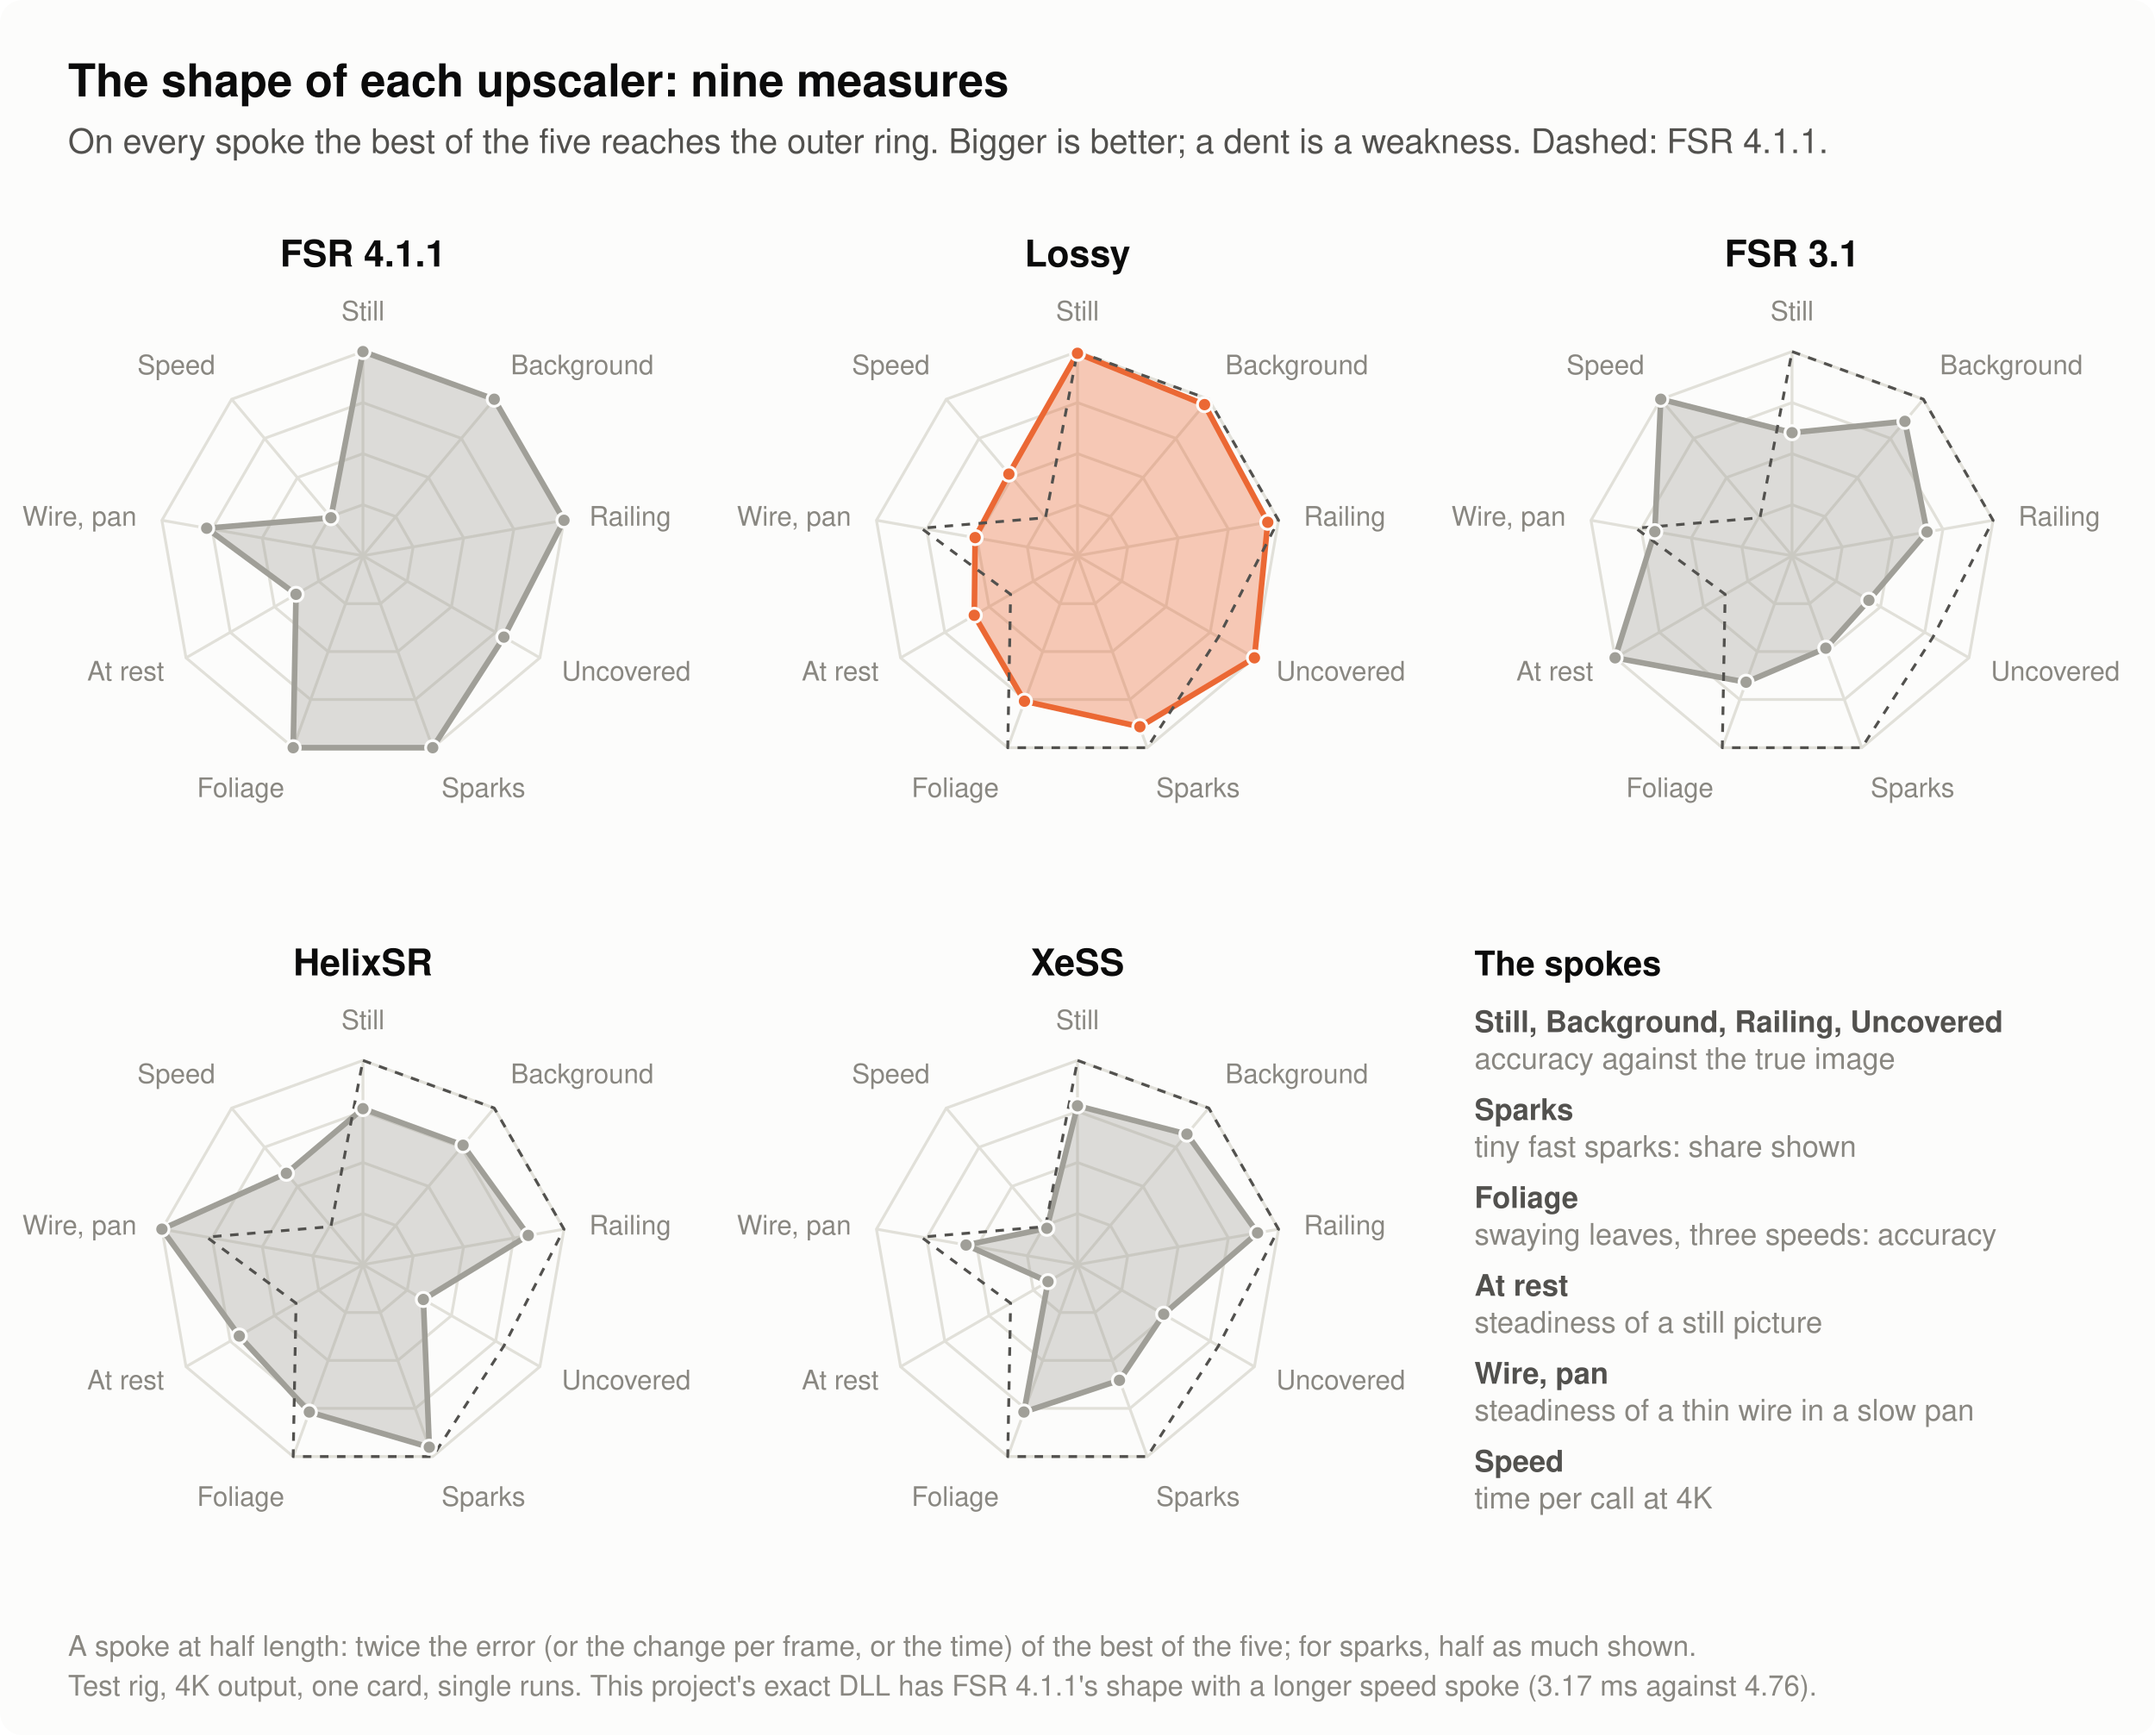
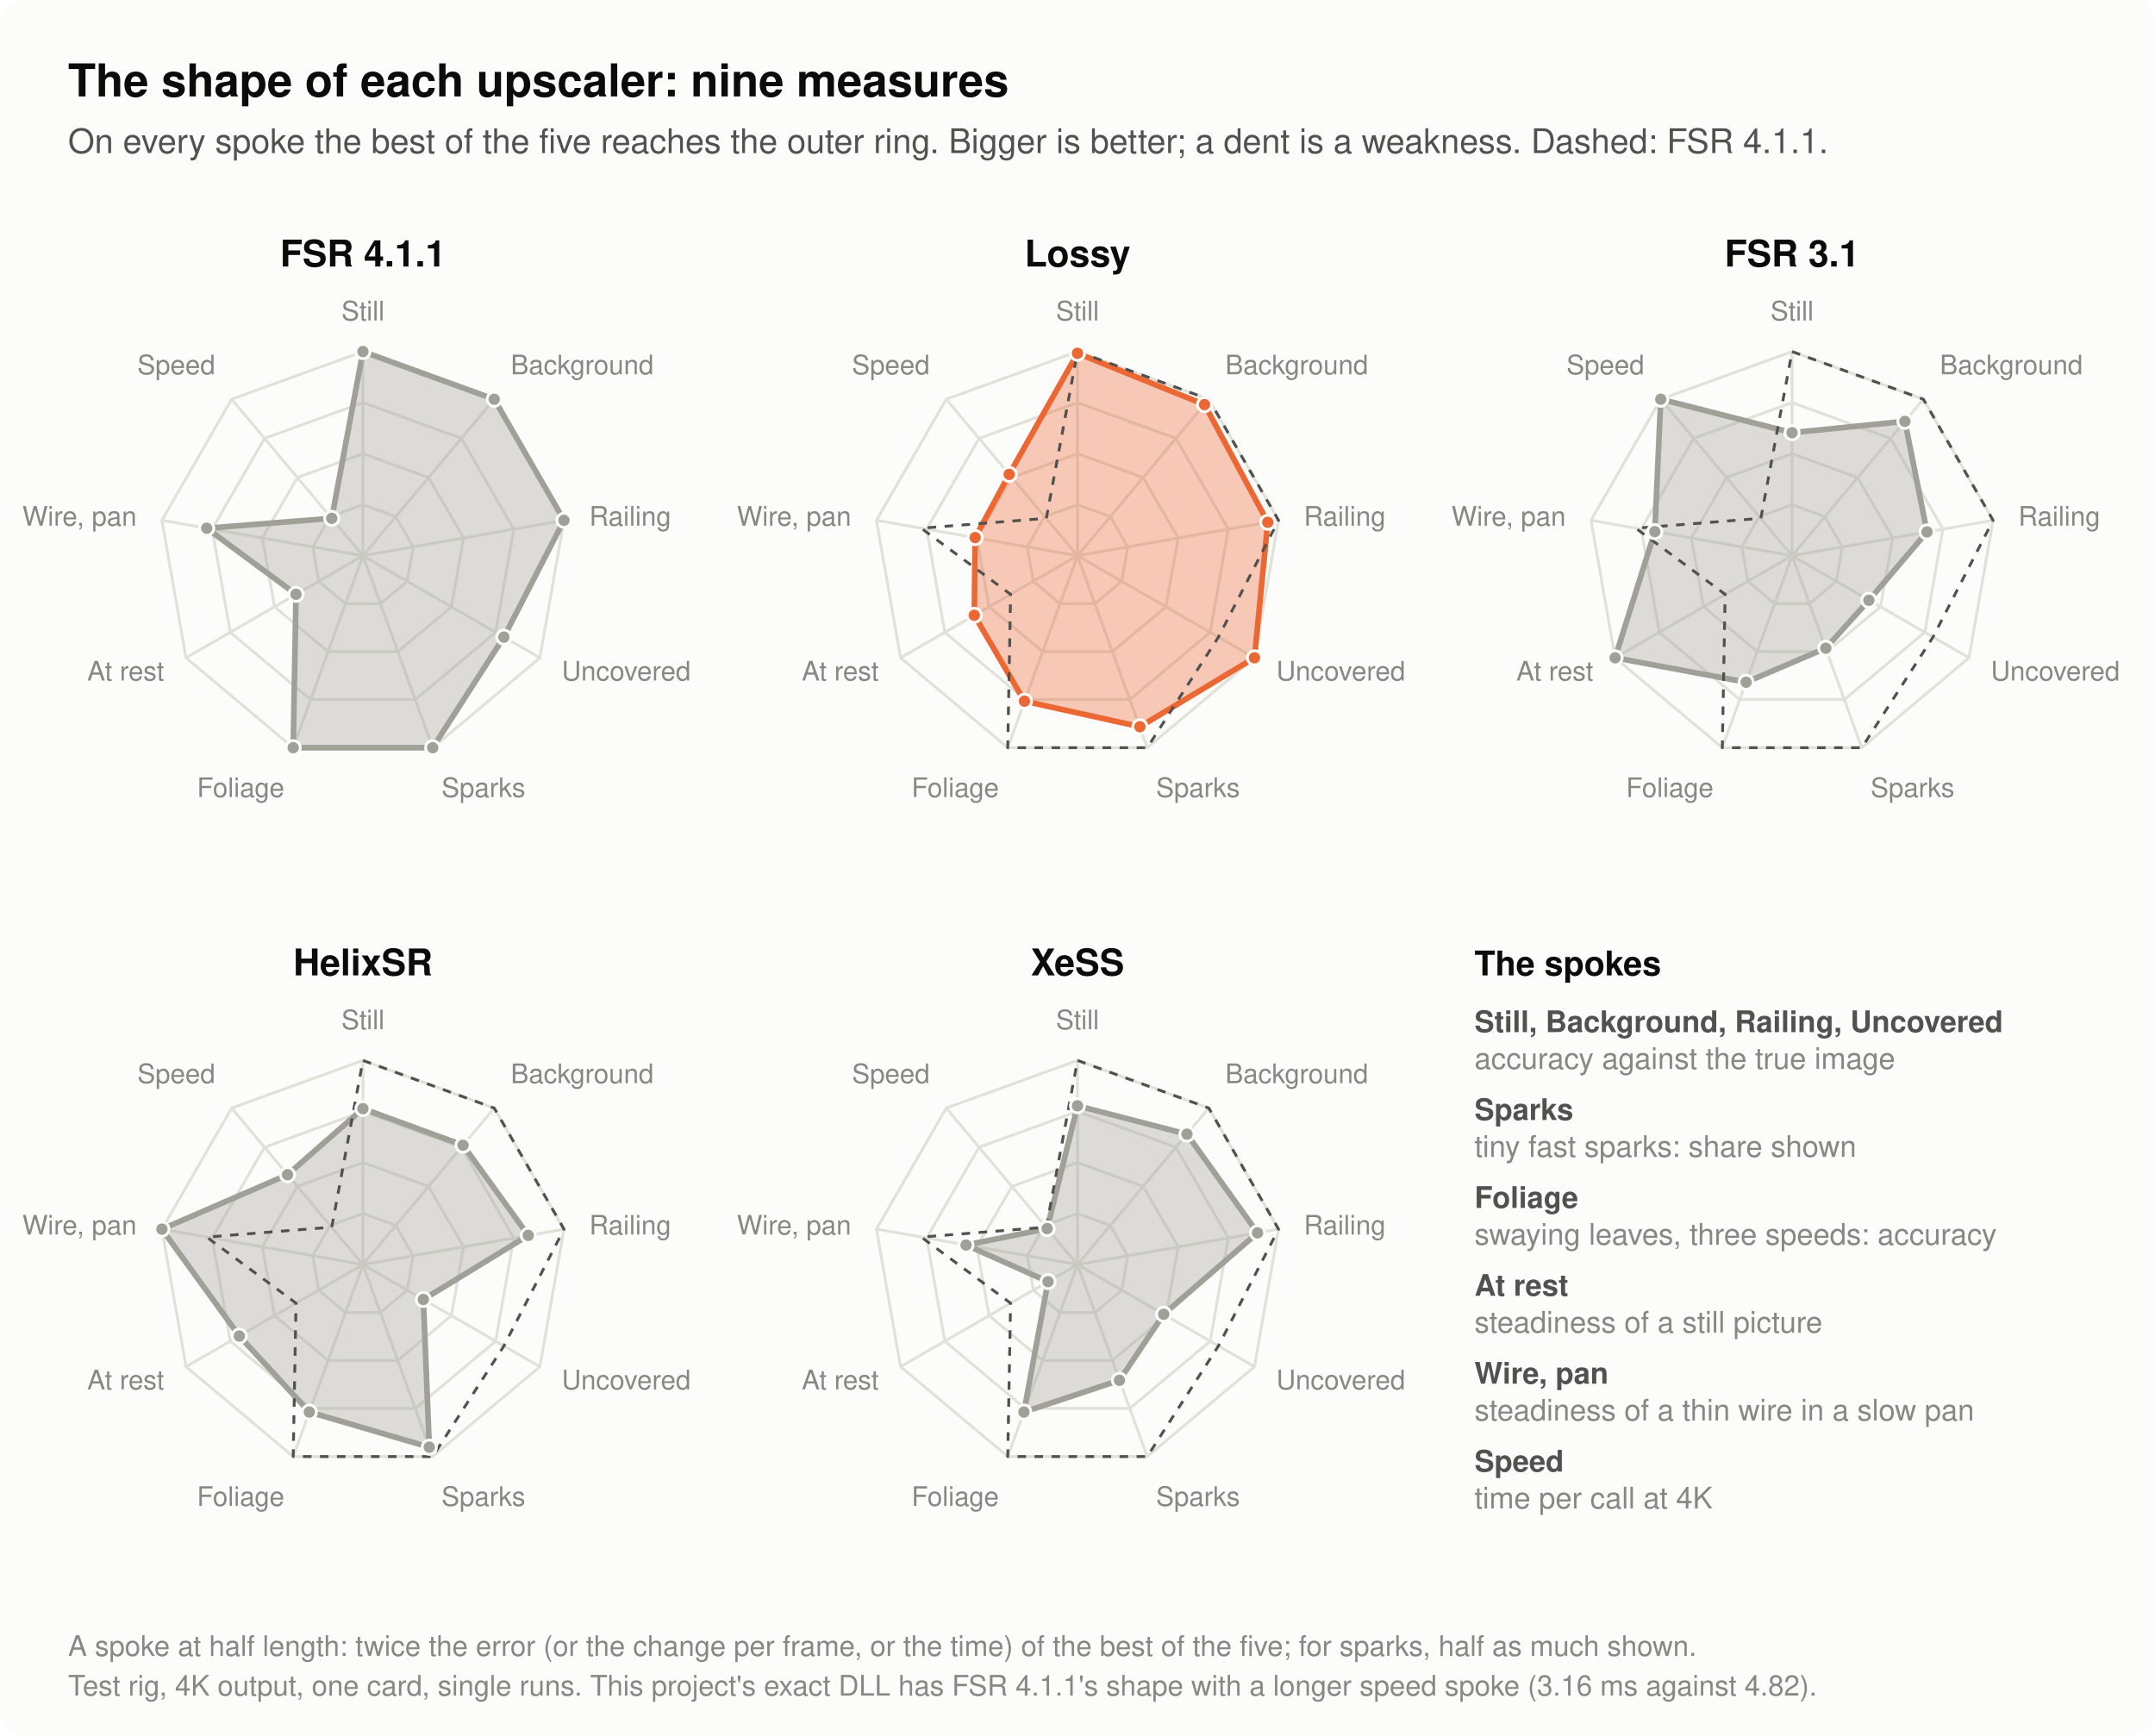
- <svg xmlns="http://www.w3.org/2000/svg" width="760" height="612" viewBox="0 0 760 612" role="img" aria-label="Five radar charts, one per upscaler, each with nine spokes; on every spoke the best of the five reaches the outer ring and the others reach in proportion to it, so a larger shape is better and a dent is a weakness. Still picture: accuracy (dB): FSR 4.1.1 44.33 dB, Lossy 44.26 dB, FSR 3.1 39.94 dB, HelixSR 41.99 dB, XeSS 42.14 dB. Moving background: accuracy (dB): FSR 4.1.1 49.27 dB, Lossy 48.98 dB, FSR 3.1 47.95 dB, HelixSR 46.92 dB, XeSS 47.70 dB. Thin railing in motion: accuracy (dB): FSR 4.1.1 41.82 dB, Lossy 41.34 dB, FSR 3.1 38.36 dB, HelixSR 40.12 dB, XeSS 40.86 dB. Areas a moving object has just uncovered: accuracy (dB): FSR 4.1.1 34.48 dB, Lossy 36.45 dB, FSR 3.1 29.22 dB, HelixSR 27.11 dB, XeSS 30.20 dB. Tiny fast sparks: share of their brightness shown (%): FSR 4.1.1 83%, Lossy 74%, FSR 3.1 40%, HelixSR 79%, XeSS 50%. Leaves swaying without motion vectors, mean of three sway speeds: error (of 255): FSR 4.1.1 11.0, Lossy 14.5, FSR 3.1 16.7, HelixSR 14.3, XeSS 14.3. Still picture: change per frame (of 255): FSR 4.1.1 0.037, Lossy 0.024, FSR 3.1 0.014, HelixSR 0.020, XeSS 0.084. Thin wire under a slow pan: change per frame (of 255): FSR 4.1.1 7.2, Lossy 11.0, FSR 3.1 8.2, HelixSR 5.6, XeSS 10.1. Time per upscale call at 3840x2160 (ms): FSR 4.1.1 4.76 ms, Lossy 2.22 ms, FSR 3.1 1.16 ms, HelixSR 1.99 ms, XeSS 4.98 ms.">
+ <svg xmlns="http://www.w3.org/2000/svg" width="760" height="612" viewBox="0 0 760 612" role="img" aria-label="Five radar charts, one per upscaler, each with nine spokes; on every spoke the best of the five reaches the outer ring and the others reach in proportion to it, so a larger shape is better and a dent is a weakness. Still picture: accuracy (dB): FSR 4.1.1 44.33 dB, Lossy 44.26 dB, FSR 3.1 39.94 dB, HelixSR 41.99 dB, XeSS 42.14 dB. Moving background: accuracy (dB): FSR 4.1.1 49.27 dB, Lossy 48.98 dB, FSR 3.1 47.95 dB, HelixSR 46.92 dB, XeSS 47.70 dB. Thin railing in motion: accuracy (dB): FSR 4.1.1 41.82 dB, Lossy 41.34 dB, FSR 3.1 38.36 dB, HelixSR 40.12 dB, XeSS 40.86 dB. Areas a moving object has just uncovered: accuracy (dB): FSR 4.1.1 34.48 dB, Lossy 36.45 dB, FSR 3.1 29.22 dB, HelixSR 27.11 dB, XeSS 30.20 dB. Tiny fast sparks: share of their brightness shown (%): FSR 4.1.1 83%, Lossy 74%, FSR 3.1 40%, HelixSR 79%, XeSS 50%. Leaves swaying without motion vectors, mean of three sway speeds: error (of 255): FSR 4.1.1 11.0, Lossy 14.5, FSR 3.1 16.7, HelixSR 14.3, XeSS 14.3. Still picture: change per frame (of 255): FSR 4.1.1 0.037, Lossy 0.024, FSR 3.1 0.014, HelixSR 0.020, XeSS 0.084. Thin wire under a slow pan: change per frame (of 255): FSR 4.1.1 7.2, Lossy 11.0, FSR 3.1 8.2, HelixSR 5.6, XeSS 10.1. Time per upscale call at 3840x2160 (ms): FSR 4.1.1 4.82 ms, Lossy 2.21 ms, FSR 3.1 1.15 ms, HelixSR 2.00 ms, XeSS 4.99 ms.">
  <rect x="0.0" y="0.0" width="760.0" height="612.0" rx="8" fill="#fcfcfb" />
  <text x="24.0" y="34.0" font-family="-apple-system, 'Segoe UI', Helvetica, Arial, sans-serif" font-size="16" font-weight="600" text-anchor="start" fill="#0b0b0b">The shape of each upscaler: nine measures</text>
  <text x="24.0" y="54.0" font-family="-apple-system, 'Segoe UI', Helvetica, Arial, sans-serif" font-size="12" text-anchor="start" fill="#52514e">On every spoke the best of the five reaches the outer ring. Bigger is better; a dent is a weakness. Dashed: FSR 4.1.1.</text>
  <text x="128.0" y="94.0" font-family="-apple-system, 'Segoe UI', Helvetica, Arial, sans-serif" font-size="13" font-weight="600" text-anchor="middle" fill="#0b0b0b">FSR 4.1.1</text>
  <polygon points="128.0,178.0 139.6,182.2 145.7,192.9 143.6,205.0 134.2,212.9 121.8,212.9 112.4,205.0 110.3,192.9 116.4,182.2" fill="none" stroke="#e1e0d9" stroke-width="1" />
  <polygon points="128.0,160.0 151.1,168.4 163.5,189.7 159.2,214.0 140.3,229.8 115.7,229.8 96.8,214.0 92.5,189.7 104.9,168.4" fill="none" stroke="#e1e0d9" stroke-width="1" />
  <polygon points="128.0,142.0 162.7,154.6 181.2,186.6 174.8,223.0 146.5,246.7 109.5,246.7 81.2,223.0 74.8,186.6 93.3,154.6" fill="none" stroke="#e1e0d9" stroke-width="1" />
  <polygon points="128.0,124.0 174.3,140.8 198.9,183.5 190.4,232.0 152.6,263.7 103.4,263.7 65.6,232.0 57.1,183.5 81.7,140.8" fill="none" stroke="#e1e0d9" stroke-width="1" />
  <line x1="128.0" y1="196.0" x2="128.0" y2="124.0" stroke="#e1e0d9" stroke-width="1" />
  <line x1="128.0" y1="196.0" x2="174.3" y2="140.8" stroke="#e1e0d9" stroke-width="1" />
  <line x1="128.0" y1="196.0" x2="198.9" y2="183.5" stroke="#e1e0d9" stroke-width="1" />
  <line x1="128.0" y1="196.0" x2="190.4" y2="232.0" stroke="#e1e0d9" stroke-width="1" />
  <line x1="128.0" y1="196.0" x2="152.6" y2="263.7" stroke="#e1e0d9" stroke-width="1" />
  <line x1="128.0" y1="196.0" x2="103.4" y2="263.7" stroke="#e1e0d9" stroke-width="1" />
  <line x1="128.0" y1="196.0" x2="65.6" y2="232.0" stroke="#e1e0d9" stroke-width="1" />
  <line x1="128.0" y1="196.0" x2="57.1" y2="183.5" stroke="#e1e0d9" stroke-width="1" />
  <line x1="128.0" y1="196.0" x2="81.7" y2="140.8" stroke="#e1e0d9" stroke-width="1" />
-   <polygon points="128.0,124.0 174.3,140.8 198.9,183.5 177.7,224.7 152.6,263.7 103.4,263.7 104.4,209.6 72.9,186.3 116.7,182.6" fill="#a09f98" fill-opacity="0.35" stroke="#a09f98" stroke-width="2" stroke-linejoin="round" />
+   <polygon points="128.0,124.0 174.3,140.8 198.9,183.5 177.7,224.7 152.6,263.7 103.4,263.7 104.4,209.6 72.9,186.3 117.0,182.8" fill="#a09f98" fill-opacity="0.35" stroke="#a09f98" stroke-width="2" stroke-linejoin="round" />
  <circle cx="128.0" cy="124.0" r="2.5" fill="#a09f98" stroke="#fcfcfb" stroke-width="1" />
  <circle cx="174.3" cy="140.8" r="2.5" fill="#a09f98" stroke="#fcfcfb" stroke-width="1" />
  <circle cx="198.9" cy="183.5" r="2.5" fill="#a09f98" stroke="#fcfcfb" stroke-width="1" />
  <circle cx="177.7" cy="224.7" r="2.5" fill="#a09f98" stroke="#fcfcfb" stroke-width="1" />
  <circle cx="152.6" cy="263.7" r="2.5" fill="#a09f98" stroke="#fcfcfb" stroke-width="1" />
  <circle cx="103.4" cy="263.7" r="2.5" fill="#a09f98" stroke="#fcfcfb" stroke-width="1" />
  <circle cx="104.4" cy="209.6" r="2.5" fill="#a09f98" stroke="#fcfcfb" stroke-width="1" />
  <circle cx="72.9" cy="186.3" r="2.5" fill="#a09f98" stroke="#fcfcfb" stroke-width="1" />
-   <circle cx="116.7" cy="182.6" r="2.5" fill="#a09f98" stroke="#fcfcfb" stroke-width="1" />
+   <circle cx="117.0" cy="182.8" r="2.5" fill="#a09f98" stroke="#fcfcfb" stroke-width="1" />
  <text x="128.0" y="113.0" font-family="-apple-system, 'Segoe UI', Helvetica, Arial, sans-serif" font-size="9.5" text-anchor="middle" fill="#898781">Still</text>
  <text x="180.1" y="132.0" font-family="-apple-system, 'Segoe UI', Helvetica, Arial, sans-serif" font-size="9.5" text-anchor="start" fill="#898781">Background</text>
  <text x="207.8" y="185.4" font-family="-apple-system, 'Segoe UI', Helvetica, Arial, sans-serif" font-size="9.5" text-anchor="start" fill="#898781">Railing</text>
  <text x="198.1" y="240.0" font-family="-apple-system, 'Segoe UI', Helvetica, Arial, sans-serif" font-size="9.5" text-anchor="start" fill="#898781">Uncovered</text>
  <text x="155.7" y="281.1" font-family="-apple-system, 'Segoe UI', Helvetica, Arial, sans-serif" font-size="9.5" text-anchor="start" fill="#898781">Sparks</text>
  <text x="100.3" y="281.1" font-family="-apple-system, 'Segoe UI', Helvetica, Arial, sans-serif" font-size="9.5" text-anchor="end" fill="#898781">Foliage</text>
  <text x="57.9" y="240.0" font-family="-apple-system, 'Segoe UI', Helvetica, Arial, sans-serif" font-size="9.5" text-anchor="end" fill="#898781">At rest</text>
  <text x="48.2" y="185.4" font-family="-apple-system, 'Segoe UI', Helvetica, Arial, sans-serif" font-size="9.5" text-anchor="end" fill="#898781">Wire, pan</text>
  <text x="75.9" y="132.0" font-family="-apple-system, 'Segoe UI', Helvetica, Arial, sans-serif" font-size="9.5" text-anchor="end" fill="#898781">Speed</text>
  <text x="380.0" y="94.0" font-family="-apple-system, 'Segoe UI', Helvetica, Arial, sans-serif" font-size="13" font-weight="600" text-anchor="middle" fill="#0b0b0b">Lossy</text>
  <polygon points="380.0,178.0 391.6,182.2 397.7,192.9 395.6,205.0 386.2,212.9 373.8,212.9 364.4,205.0 362.3,192.9 368.4,182.2" fill="none" stroke="#e1e0d9" stroke-width="1" />
  <polygon points="380.0,160.0 403.1,168.4 415.5,189.7 411.2,214.0 392.3,229.8 367.7,229.8 348.8,214.0 344.5,189.7 356.9,168.4" fill="none" stroke="#e1e0d9" stroke-width="1" />
  <polygon points="380.0,142.0 414.7,154.6 433.2,186.6 426.8,223.0 398.5,246.7 361.5,246.7 333.2,223.0 326.8,186.6 345.3,154.6" fill="none" stroke="#e1e0d9" stroke-width="1" />
  <polygon points="380.0,124.0 426.3,140.8 450.9,183.5 442.4,232.0 404.6,263.7 355.4,263.7 317.6,232.0 309.1,183.5 333.7,140.8" fill="none" stroke="#e1e0d9" stroke-width="1" />
  <line x1="380.0" y1="196.0" x2="380.0" y2="124.0" stroke="#e1e0d9" stroke-width="1" />
  <line x1="380.0" y1="196.0" x2="426.3" y2="140.8" stroke="#e1e0d9" stroke-width="1" />
  <line x1="380.0" y1="196.0" x2="450.9" y2="183.5" stroke="#e1e0d9" stroke-width="1" />
  <line x1="380.0" y1="196.0" x2="442.4" y2="232.0" stroke="#e1e0d9" stroke-width="1" />
  <line x1="380.0" y1="196.0" x2="404.6" y2="263.7" stroke="#e1e0d9" stroke-width="1" />
  <line x1="380.0" y1="196.0" x2="355.4" y2="263.7" stroke="#e1e0d9" stroke-width="1" />
  <line x1="380.0" y1="196.0" x2="317.6" y2="232.0" stroke="#e1e0d9" stroke-width="1" />
  <line x1="380.0" y1="196.0" x2="309.1" y2="183.5" stroke="#e1e0d9" stroke-width="1" />
  <line x1="380.0" y1="196.0" x2="333.7" y2="140.8" stroke="#e1e0d9" stroke-width="1" />
-   <polygon points="380.0,124.6 424.8,142.7 447.1,184.2 442.4,232.0 402.0,256.3 361.3,247.3 343.6,217.0 343.9,189.6 355.8,167.2" fill="#eb6834" fill-opacity="0.35" stroke="#eb6834" stroke-width="2" stroke-linejoin="round" />
-   <polygon points="380.0,124.0 426.3,140.8 450.9,183.5 429.7,224.7 404.6,263.7 355.4,263.7 356.4,209.6 324.9,186.3 368.7,182.6" fill="none" stroke="#52514e" stroke-width="1" stroke-dasharray="3 3" stroke-linejoin="round" />
+   <polygon points="380.0,124.6 424.8,142.7 447.1,184.2 442.4,232.0 402.0,256.3 361.3,247.3 343.6,217.0 343.9,189.6 355.9,167.3" fill="#eb6834" fill-opacity="0.35" stroke="#eb6834" stroke-width="2" stroke-linejoin="round" />
+   <polygon points="380.0,124.0 426.3,140.8 450.9,183.5 429.7,224.7 404.6,263.7 355.4,263.7 356.4,209.6 324.9,186.3 369.0,182.8" fill="none" stroke="#52514e" stroke-width="1" stroke-dasharray="3 3" stroke-linejoin="round" />
  <circle cx="380.0" cy="124.6" r="2.5" fill="#eb6834" stroke="#fcfcfb" stroke-width="1" />
  <circle cx="424.8" cy="142.7" r="2.5" fill="#eb6834" stroke="#fcfcfb" stroke-width="1" />
  <circle cx="447.1" cy="184.2" r="2.5" fill="#eb6834" stroke="#fcfcfb" stroke-width="1" />
  <circle cx="442.4" cy="232.0" r="2.5" fill="#eb6834" stroke="#fcfcfb" stroke-width="1" />
  <circle cx="402.0" cy="256.3" r="2.5" fill="#eb6834" stroke="#fcfcfb" stroke-width="1" />
  <circle cx="361.3" cy="247.3" r="2.5" fill="#eb6834" stroke="#fcfcfb" stroke-width="1" />
  <circle cx="343.6" cy="217.0" r="2.5" fill="#eb6834" stroke="#fcfcfb" stroke-width="1" />
  <circle cx="343.9" cy="189.6" r="2.5" fill="#eb6834" stroke="#fcfcfb" stroke-width="1" />
-   <circle cx="355.8" cy="167.2" r="2.5" fill="#eb6834" stroke="#fcfcfb" stroke-width="1" />
+   <circle cx="355.9" cy="167.3" r="2.5" fill="#eb6834" stroke="#fcfcfb" stroke-width="1" />
  <text x="380.0" y="113.0" font-family="-apple-system, 'Segoe UI', Helvetica, Arial, sans-serif" font-size="9.5" text-anchor="middle" fill="#898781">Still</text>
  <text x="432.1" y="132.0" font-family="-apple-system, 'Segoe UI', Helvetica, Arial, sans-serif" font-size="9.5" text-anchor="start" fill="#898781">Background</text>
  <text x="459.8" y="185.4" font-family="-apple-system, 'Segoe UI', Helvetica, Arial, sans-serif" font-size="9.5" text-anchor="start" fill="#898781">Railing</text>
  <text x="450.1" y="240.0" font-family="-apple-system, 'Segoe UI', Helvetica, Arial, sans-serif" font-size="9.5" text-anchor="start" fill="#898781">Uncovered</text>
  <text x="407.7" y="281.1" font-family="-apple-system, 'Segoe UI', Helvetica, Arial, sans-serif" font-size="9.5" text-anchor="start" fill="#898781">Sparks</text>
  <text x="352.3" y="281.1" font-family="-apple-system, 'Segoe UI', Helvetica, Arial, sans-serif" font-size="9.5" text-anchor="end" fill="#898781">Foliage</text>
  <text x="309.9" y="240.0" font-family="-apple-system, 'Segoe UI', Helvetica, Arial, sans-serif" font-size="9.5" text-anchor="end" fill="#898781">At rest</text>
  <text x="300.2" y="185.4" font-family="-apple-system, 'Segoe UI', Helvetica, Arial, sans-serif" font-size="9.5" text-anchor="end" fill="#898781">Wire, pan</text>
  <text x="327.9" y="132.0" font-family="-apple-system, 'Segoe UI', Helvetica, Arial, sans-serif" font-size="9.5" text-anchor="end" fill="#898781">Speed</text>
  <text x="632.0" y="94.0" font-family="-apple-system, 'Segoe UI', Helvetica, Arial, sans-serif" font-size="13" font-weight="600" text-anchor="middle" fill="#0b0b0b">FSR 3.1</text>
  <polygon points="632.0,178.0 643.6,182.2 649.7,192.9 647.6,205.0 638.2,212.9 625.8,212.9 616.4,205.0 614.3,192.9 620.4,182.2" fill="none" stroke="#e1e0d9" stroke-width="1" />
  <polygon points="632.0,160.0 655.1,168.4 667.5,189.7 663.2,214.0 644.3,229.8 619.7,229.8 600.8,214.0 596.5,189.7 608.9,168.4" fill="none" stroke="#e1e0d9" stroke-width="1" />
  <polygon points="632.0,142.0 666.7,154.6 685.2,186.6 678.8,223.0 650.5,246.7 613.5,246.7 585.2,223.0 578.8,186.6 597.3,154.6" fill="none" stroke="#e1e0d9" stroke-width="1" />
  <polygon points="632.0,124.0 678.3,140.8 702.9,183.5 694.4,232.0 656.6,263.7 607.4,263.7 569.6,232.0 561.1,183.5 585.7,140.8" fill="none" stroke="#e1e0d9" stroke-width="1" />
  <line x1="632.0" y1="196.0" x2="632.0" y2="124.0" stroke="#e1e0d9" stroke-width="1" />
  <line x1="632.0" y1="196.0" x2="678.3" y2="140.8" stroke="#e1e0d9" stroke-width="1" />
  <line x1="632.0" y1="196.0" x2="702.9" y2="183.5" stroke="#e1e0d9" stroke-width="1" />
  <line x1="632.0" y1="196.0" x2="694.4" y2="232.0" stroke="#e1e0d9" stroke-width="1" />
  <line x1="632.0" y1="196.0" x2="656.6" y2="263.7" stroke="#e1e0d9" stroke-width="1" />
  <line x1="632.0" y1="196.0" x2="607.4" y2="263.7" stroke="#e1e0d9" stroke-width="1" />
  <line x1="632.0" y1="196.0" x2="569.6" y2="232.0" stroke="#e1e0d9" stroke-width="1" />
  <line x1="632.0" y1="196.0" x2="561.1" y2="183.5" stroke="#e1e0d9" stroke-width="1" />
  <line x1="632.0" y1="196.0" x2="585.7" y2="140.8" stroke="#e1e0d9" stroke-width="1" />
  <polygon points="632.0,152.6 671.8,148.6 679.6,187.6 659.1,211.7 643.9,228.6 615.8,240.6 569.6,232.0 583.6,187.5 585.7,140.8" fill="#a09f98" fill-opacity="0.35" stroke="#a09f98" stroke-width="2" stroke-linejoin="round" />
-   <polygon points="632.0,124.0 678.3,140.8 702.9,183.5 681.7,224.7 656.6,263.7 607.4,263.7 608.4,209.6 576.9,186.3 620.7,182.6" fill="none" stroke="#52514e" stroke-width="1" stroke-dasharray="3 3" stroke-linejoin="round" />
+   <polygon points="632.0,124.0 678.3,140.8 702.9,183.5 681.7,224.7 656.6,263.7 607.4,263.7 608.4,209.6 576.9,186.3 621.0,182.8" fill="none" stroke="#52514e" stroke-width="1" stroke-dasharray="3 3" stroke-linejoin="round" />
  <circle cx="632.0" cy="152.6" r="2.5" fill="#a09f98" stroke="#fcfcfb" stroke-width="1" />
  <circle cx="671.8" cy="148.6" r="2.5" fill="#a09f98" stroke="#fcfcfb" stroke-width="1" />
  <circle cx="679.6" cy="187.6" r="2.5" fill="#a09f98" stroke="#fcfcfb" stroke-width="1" />
  <circle cx="659.1" cy="211.7" r="2.5" fill="#a09f98" stroke="#fcfcfb" stroke-width="1" />
  <circle cx="643.9" cy="228.6" r="2.5" fill="#a09f98" stroke="#fcfcfb" stroke-width="1" />
  <circle cx="615.8" cy="240.6" r="2.5" fill="#a09f98" stroke="#fcfcfb" stroke-width="1" />
  <circle cx="569.6" cy="232.0" r="2.5" fill="#a09f98" stroke="#fcfcfb" stroke-width="1" />
  <circle cx="583.6" cy="187.5" r="2.5" fill="#a09f98" stroke="#fcfcfb" stroke-width="1" />
  <circle cx="585.7" cy="140.8" r="2.5" fill="#a09f98" stroke="#fcfcfb" stroke-width="1" />
  <text x="632.0" y="113.0" font-family="-apple-system, 'Segoe UI', Helvetica, Arial, sans-serif" font-size="9.5" text-anchor="middle" fill="#898781">Still</text>
  <text x="684.1" y="132.0" font-family="-apple-system, 'Segoe UI', Helvetica, Arial, sans-serif" font-size="9.5" text-anchor="start" fill="#898781">Background</text>
  <text x="711.8" y="185.4" font-family="-apple-system, 'Segoe UI', Helvetica, Arial, sans-serif" font-size="9.5" text-anchor="start" fill="#898781">Railing</text>
  <text x="702.1" y="240.0" font-family="-apple-system, 'Segoe UI', Helvetica, Arial, sans-serif" font-size="9.5" text-anchor="start" fill="#898781">Uncovered</text>
  <text x="659.7" y="281.1" font-family="-apple-system, 'Segoe UI', Helvetica, Arial, sans-serif" font-size="9.5" text-anchor="start" fill="#898781">Sparks</text>
  <text x="604.3" y="281.1" font-family="-apple-system, 'Segoe UI', Helvetica, Arial, sans-serif" font-size="9.5" text-anchor="end" fill="#898781">Foliage</text>
  <text x="561.9" y="240.0" font-family="-apple-system, 'Segoe UI', Helvetica, Arial, sans-serif" font-size="9.5" text-anchor="end" fill="#898781">At rest</text>
  <text x="552.2" y="185.4" font-family="-apple-system, 'Segoe UI', Helvetica, Arial, sans-serif" font-size="9.5" text-anchor="end" fill="#898781">Wire, pan</text>
  <text x="579.9" y="132.0" font-family="-apple-system, 'Segoe UI', Helvetica, Arial, sans-serif" font-size="9.5" text-anchor="end" fill="#898781">Speed</text>
  <text x="128.0" y="344.0" font-family="-apple-system, 'Segoe UI', Helvetica, Arial, sans-serif" font-size="13" font-weight="600" text-anchor="middle" fill="#0b0b0b">HelixSR</text>
  <polygon points="128.0,428.0 139.6,432.2 145.7,442.9 143.6,455.0 134.2,462.9 121.8,462.9 112.4,455.0 110.3,442.9 116.4,432.2" fill="none" stroke="#e1e0d9" stroke-width="1" />
  <polygon points="128.0,410.0 151.1,418.4 163.5,439.7 159.2,464.0 140.3,479.8 115.7,479.8 96.8,464.0 92.5,439.7 104.9,418.4" fill="none" stroke="#e1e0d9" stroke-width="1" />
  <polygon points="128.0,392.0 162.7,404.6 181.2,436.6 174.8,473.0 146.5,496.7 109.5,496.7 81.2,473.0 74.8,436.6 93.3,404.6" fill="none" stroke="#e1e0d9" stroke-width="1" />
  <polygon points="128.0,374.0 174.3,390.8 198.9,433.5 190.4,482.0 152.6,513.7 103.4,513.7 65.6,482.0 57.1,433.5 81.7,390.8" fill="none" stroke="#e1e0d9" stroke-width="1" />
  <line x1="128.0" y1="446.0" x2="128.0" y2="374.0" stroke="#e1e0d9" stroke-width="1" />
  <line x1="128.0" y1="446.0" x2="174.3" y2="390.8" stroke="#e1e0d9" stroke-width="1" />
  <line x1="128.0" y1="446.0" x2="198.9" y2="433.5" stroke="#e1e0d9" stroke-width="1" />
  <line x1="128.0" y1="446.0" x2="190.4" y2="482.0" stroke="#e1e0d9" stroke-width="1" />
  <line x1="128.0" y1="446.0" x2="152.6" y2="513.7" stroke="#e1e0d9" stroke-width="1" />
  <line x1="128.0" y1="446.0" x2="103.4" y2="513.7" stroke="#e1e0d9" stroke-width="1" />
  <line x1="128.0" y1="446.0" x2="65.6" y2="482.0" stroke="#e1e0d9" stroke-width="1" />
  <line x1="128.0" y1="446.0" x2="57.1" y2="433.5" stroke="#e1e0d9" stroke-width="1" />
  <line x1="128.0" y1="446.0" x2="81.7" y2="390.8" stroke="#e1e0d9" stroke-width="1" />
-   <polygon points="128.0,391.0 163.3,403.9 186.3,435.7 149.3,458.3 151.4,510.4 109.1,498.0 84.4,471.2 57.1,433.5 101.0,413.8" fill="#a09f98" fill-opacity="0.35" stroke="#a09f98" stroke-width="2" stroke-linejoin="round" />
-   <polygon points="128.0,374.0 174.3,390.8 198.9,433.5 177.7,474.7 152.6,513.7 103.4,513.7 104.4,459.6 72.9,436.3 116.7,432.6" fill="none" stroke="#52514e" stroke-width="1" stroke-dasharray="3 3" stroke-linejoin="round" />
+   <polygon points="128.0,391.0 163.3,403.9 186.3,435.7 149.3,458.3 151.4,510.4 109.1,498.0 84.4,471.2 57.1,433.5 101.4,414.3" fill="#a09f98" fill-opacity="0.35" stroke="#a09f98" stroke-width="2" stroke-linejoin="round" />
+   <polygon points="128.0,374.0 174.3,390.8 198.9,433.5 177.7,474.7 152.6,513.7 103.4,513.7 104.4,459.6 72.9,436.3 117.0,432.8" fill="none" stroke="#52514e" stroke-width="1" stroke-dasharray="3 3" stroke-linejoin="round" />
  <circle cx="128.0" cy="391.0" r="2.5" fill="#a09f98" stroke="#fcfcfb" stroke-width="1" />
  <circle cx="163.3" cy="403.9" r="2.5" fill="#a09f98" stroke="#fcfcfb" stroke-width="1" />
  <circle cx="186.3" cy="435.7" r="2.5" fill="#a09f98" stroke="#fcfcfb" stroke-width="1" />
  <circle cx="149.3" cy="458.3" r="2.5" fill="#a09f98" stroke="#fcfcfb" stroke-width="1" />
  <circle cx="151.4" cy="510.4" r="2.5" fill="#a09f98" stroke="#fcfcfb" stroke-width="1" />
  <circle cx="109.1" cy="498.0" r="2.5" fill="#a09f98" stroke="#fcfcfb" stroke-width="1" />
  <circle cx="84.4" cy="471.2" r="2.5" fill="#a09f98" stroke="#fcfcfb" stroke-width="1" />
  <circle cx="57.1" cy="433.5" r="2.5" fill="#a09f98" stroke="#fcfcfb" stroke-width="1" />
-   <circle cx="101.0" cy="413.8" r="2.5" fill="#a09f98" stroke="#fcfcfb" stroke-width="1" />
+   <circle cx="101.4" cy="414.3" r="2.5" fill="#a09f98" stroke="#fcfcfb" stroke-width="1" />
  <text x="128.0" y="363.0" font-family="-apple-system, 'Segoe UI', Helvetica, Arial, sans-serif" font-size="9.5" text-anchor="middle" fill="#898781">Still</text>
  <text x="180.1" y="382.0" font-family="-apple-system, 'Segoe UI', Helvetica, Arial, sans-serif" font-size="9.5" text-anchor="start" fill="#898781">Background</text>
  <text x="207.8" y="435.4" font-family="-apple-system, 'Segoe UI', Helvetica, Arial, sans-serif" font-size="9.5" text-anchor="start" fill="#898781">Railing</text>
  <text x="198.1" y="490.0" font-family="-apple-system, 'Segoe UI', Helvetica, Arial, sans-serif" font-size="9.5" text-anchor="start" fill="#898781">Uncovered</text>
  <text x="155.7" y="531.1" font-family="-apple-system, 'Segoe UI', Helvetica, Arial, sans-serif" font-size="9.5" text-anchor="start" fill="#898781">Sparks</text>
  <text x="100.3" y="531.1" font-family="-apple-system, 'Segoe UI', Helvetica, Arial, sans-serif" font-size="9.5" text-anchor="end" fill="#898781">Foliage</text>
  <text x="57.9" y="490.0" font-family="-apple-system, 'Segoe UI', Helvetica, Arial, sans-serif" font-size="9.5" text-anchor="end" fill="#898781">At rest</text>
  <text x="48.2" y="435.4" font-family="-apple-system, 'Segoe UI', Helvetica, Arial, sans-serif" font-size="9.5" text-anchor="end" fill="#898781">Wire, pan</text>
  <text x="75.9" y="382.0" font-family="-apple-system, 'Segoe UI', Helvetica, Arial, sans-serif" font-size="9.5" text-anchor="end" fill="#898781">Speed</text>
  <text x="380.0" y="344.0" font-family="-apple-system, 'Segoe UI', Helvetica, Arial, sans-serif" font-size="13" font-weight="600" text-anchor="middle" fill="#0b0b0b">XeSS</text>
  <polygon points="380.0,428.0 391.6,432.2 397.7,442.9 395.6,455.0 386.2,462.9 373.8,462.9 364.4,455.0 362.3,442.9 368.4,432.2" fill="none" stroke="#e1e0d9" stroke-width="1" />
  <polygon points="380.0,410.0 403.1,418.4 415.5,439.7 411.2,464.0 392.3,479.8 367.7,479.8 348.8,464.0 344.5,439.7 356.9,418.4" fill="none" stroke="#e1e0d9" stroke-width="1" />
  <polygon points="380.0,392.0 414.7,404.6 433.2,436.6 426.8,473.0 398.5,496.7 361.5,496.7 333.2,473.0 326.8,436.6 345.3,404.6" fill="none" stroke="#e1e0d9" stroke-width="1" />
  <polygon points="380.0,374.0 426.3,390.8 450.9,433.5 442.4,482.0 404.6,513.7 355.4,513.7 317.6,482.0 309.1,433.5 333.7,390.8" fill="none" stroke="#e1e0d9" stroke-width="1" />
  <line x1="380.0" y1="446.0" x2="380.0" y2="374.0" stroke="#e1e0d9" stroke-width="1" />
  <line x1="380.0" y1="446.0" x2="426.3" y2="390.8" stroke="#e1e0d9" stroke-width="1" />
  <line x1="380.0" y1="446.0" x2="450.9" y2="433.5" stroke="#e1e0d9" stroke-width="1" />
  <line x1="380.0" y1="446.0" x2="442.4" y2="482.0" stroke="#e1e0d9" stroke-width="1" />
  <line x1="380.0" y1="446.0" x2="404.6" y2="513.7" stroke="#e1e0d9" stroke-width="1" />
  <line x1="380.0" y1="446.0" x2="355.4" y2="513.7" stroke="#e1e0d9" stroke-width="1" />
  <line x1="380.0" y1="446.0" x2="317.6" y2="482.0" stroke="#e1e0d9" stroke-width="1" />
  <line x1="380.0" y1="446.0" x2="309.1" y2="433.5" stroke="#e1e0d9" stroke-width="1" />
  <line x1="380.0" y1="446.0" x2="333.7" y2="390.8" stroke="#e1e0d9" stroke-width="1" />
-   <polygon points="380.0,390.0 418.6,400.0 443.5,434.8 410.4,463.5 394.8,486.8 361.1,498.0 369.6,452.0 340.7,439.1 369.2,433.2" fill="#a09f98" fill-opacity="0.35" stroke="#a09f98" stroke-width="2" stroke-linejoin="round" />
-   <polygon points="380.0,374.0 426.3,390.8 450.9,433.5 429.7,474.7 404.6,513.7 355.4,513.7 356.4,459.6 324.9,436.3 368.7,432.6" fill="none" stroke="#52514e" stroke-width="1" stroke-dasharray="3 3" stroke-linejoin="round" />
+   <polygon points="380.0,390.0 418.6,400.0 443.5,434.8 410.4,463.5 394.8,486.8 361.1,498.0 369.6,452.0 340.7,439.1 369.3,433.3" fill="#a09f98" fill-opacity="0.35" stroke="#a09f98" stroke-width="2" stroke-linejoin="round" />
+   <polygon points="380.0,374.0 426.3,390.8 450.9,433.5 429.7,474.7 404.6,513.7 355.4,513.7 356.4,459.6 324.9,436.3 369.0,432.8" fill="none" stroke="#52514e" stroke-width="1" stroke-dasharray="3 3" stroke-linejoin="round" />
  <circle cx="380.0" cy="390.0" r="2.5" fill="#a09f98" stroke="#fcfcfb" stroke-width="1" />
  <circle cx="418.6" cy="400.0" r="2.5" fill="#a09f98" stroke="#fcfcfb" stroke-width="1" />
  <circle cx="443.5" cy="434.8" r="2.5" fill="#a09f98" stroke="#fcfcfb" stroke-width="1" />
  <circle cx="410.4" cy="463.5" r="2.5" fill="#a09f98" stroke="#fcfcfb" stroke-width="1" />
  <circle cx="394.8" cy="486.8" r="2.5" fill="#a09f98" stroke="#fcfcfb" stroke-width="1" />
  <circle cx="361.1" cy="498.0" r="2.5" fill="#a09f98" stroke="#fcfcfb" stroke-width="1" />
  <circle cx="369.6" cy="452.0" r="2.5" fill="#a09f98" stroke="#fcfcfb" stroke-width="1" />
  <circle cx="340.7" cy="439.1" r="2.5" fill="#a09f98" stroke="#fcfcfb" stroke-width="1" />
-   <circle cx="369.2" cy="433.2" r="2.5" fill="#a09f98" stroke="#fcfcfb" stroke-width="1" />
+   <circle cx="369.3" cy="433.3" r="2.5" fill="#a09f98" stroke="#fcfcfb" stroke-width="1" />
  <text x="380.0" y="363.0" font-family="-apple-system, 'Segoe UI', Helvetica, Arial, sans-serif" font-size="9.5" text-anchor="middle" fill="#898781">Still</text>
  <text x="432.1" y="382.0" font-family="-apple-system, 'Segoe UI', Helvetica, Arial, sans-serif" font-size="9.5" text-anchor="start" fill="#898781">Background</text>
  <text x="459.8" y="435.4" font-family="-apple-system, 'Segoe UI', Helvetica, Arial, sans-serif" font-size="9.5" text-anchor="start" fill="#898781">Railing</text>
  <text x="450.1" y="490.0" font-family="-apple-system, 'Segoe UI', Helvetica, Arial, sans-serif" font-size="9.5" text-anchor="start" fill="#898781">Uncovered</text>
  <text x="407.7" y="531.1" font-family="-apple-system, 'Segoe UI', Helvetica, Arial, sans-serif" font-size="9.5" text-anchor="start" fill="#898781">Sparks</text>
  <text x="352.3" y="531.1" font-family="-apple-system, 'Segoe UI', Helvetica, Arial, sans-serif" font-size="9.5" text-anchor="end" fill="#898781">Foliage</text>
  <text x="309.9" y="490.0" font-family="-apple-system, 'Segoe UI', Helvetica, Arial, sans-serif" font-size="9.5" text-anchor="end" fill="#898781">At rest</text>
  <text x="300.2" y="435.4" font-family="-apple-system, 'Segoe UI', Helvetica, Arial, sans-serif" font-size="9.5" text-anchor="end" fill="#898781">Wire, pan</text>
  <text x="327.9" y="382.0" font-family="-apple-system, 'Segoe UI', Helvetica, Arial, sans-serif" font-size="9.5" text-anchor="end" fill="#898781">Speed</text>
  <text x="520.0" y="344.0" font-family="-apple-system, 'Segoe UI', Helvetica, Arial, sans-serif" font-size="12" font-weight="600" text-anchor="start" fill="#0b0b0b">The spokes</text>
  <text x="520.0" y="364.0" font-family="-apple-system, 'Segoe UI', Helvetica, Arial, sans-serif" font-size="10.5" font-weight="600" text-anchor="start" fill="#52514e">Still, Background, Railing, Uncovered</text>
  <text x="520.0" y="377.0" font-family="-apple-system, 'Segoe UI', Helvetica, Arial, sans-serif" font-size="10.5" text-anchor="start" fill="#898781">accuracy against the true image</text>
  <text x="520.0" y="395.0" font-family="-apple-system, 'Segoe UI', Helvetica, Arial, sans-serif" font-size="10.5" font-weight="600" text-anchor="start" fill="#52514e">Sparks</text>
  <text x="520.0" y="408.0" font-family="-apple-system, 'Segoe UI', Helvetica, Arial, sans-serif" font-size="10.5" text-anchor="start" fill="#898781">tiny fast sparks: share shown</text>
  <text x="520.0" y="426.0" font-family="-apple-system, 'Segoe UI', Helvetica, Arial, sans-serif" font-size="10.5" font-weight="600" text-anchor="start" fill="#52514e">Foliage</text>
  <text x="520.0" y="439.0" font-family="-apple-system, 'Segoe UI', Helvetica, Arial, sans-serif" font-size="10.5" text-anchor="start" fill="#898781">swaying leaves, three speeds: accuracy</text>
  <text x="520.0" y="457.0" font-family="-apple-system, 'Segoe UI', Helvetica, Arial, sans-serif" font-size="10.5" font-weight="600" text-anchor="start" fill="#52514e">At rest</text>
  <text x="520.0" y="470.0" font-family="-apple-system, 'Segoe UI', Helvetica, Arial, sans-serif" font-size="10.5" text-anchor="start" fill="#898781">steadiness of a still picture</text>
  <text x="520.0" y="488.0" font-family="-apple-system, 'Segoe UI', Helvetica, Arial, sans-serif" font-size="10.5" font-weight="600" text-anchor="start" fill="#52514e">Wire, pan</text>
  <text x="520.0" y="501.0" font-family="-apple-system, 'Segoe UI', Helvetica, Arial, sans-serif" font-size="10.5" text-anchor="start" fill="#898781">steadiness of a thin wire in a slow pan</text>
  <text x="520.0" y="519.0" font-family="-apple-system, 'Segoe UI', Helvetica, Arial, sans-serif" font-size="10.5" font-weight="600" text-anchor="start" fill="#52514e">Speed</text>
  <text x="520.0" y="532.0" font-family="-apple-system, 'Segoe UI', Helvetica, Arial, sans-serif" font-size="10.5" text-anchor="start" fill="#898781">time per call at 4K</text>
  <text x="24.0" y="584.0" font-family="-apple-system, 'Segoe UI', Helvetica, Arial, sans-serif" font-size="10" text-anchor="start" fill="#898781">A spoke at half length: twice the error (or the change per frame, or the time) of the best of the five; for sparks, half as much shown.</text>
-   <text x="24.0" y="598.0" font-family="-apple-system, 'Segoe UI', Helvetica, Arial, sans-serif" font-size="10" text-anchor="start" fill="#898781">Test rig, 4K output, one card, single runs. This project's exact DLL has FSR 4.1.1's shape with a longer speed spoke (3.17 ms against 4.76).</text>
+   <text x="24.0" y="598.0" font-family="-apple-system, 'Segoe UI', Helvetica, Arial, sans-serif" font-size="10" text-anchor="start" fill="#898781">Test rig, 4K output, one card, single runs. This project's exact DLL has FSR 4.1.1's shape with a longer speed spoke (3.16 ms against 4.82).</text>
</svg>
